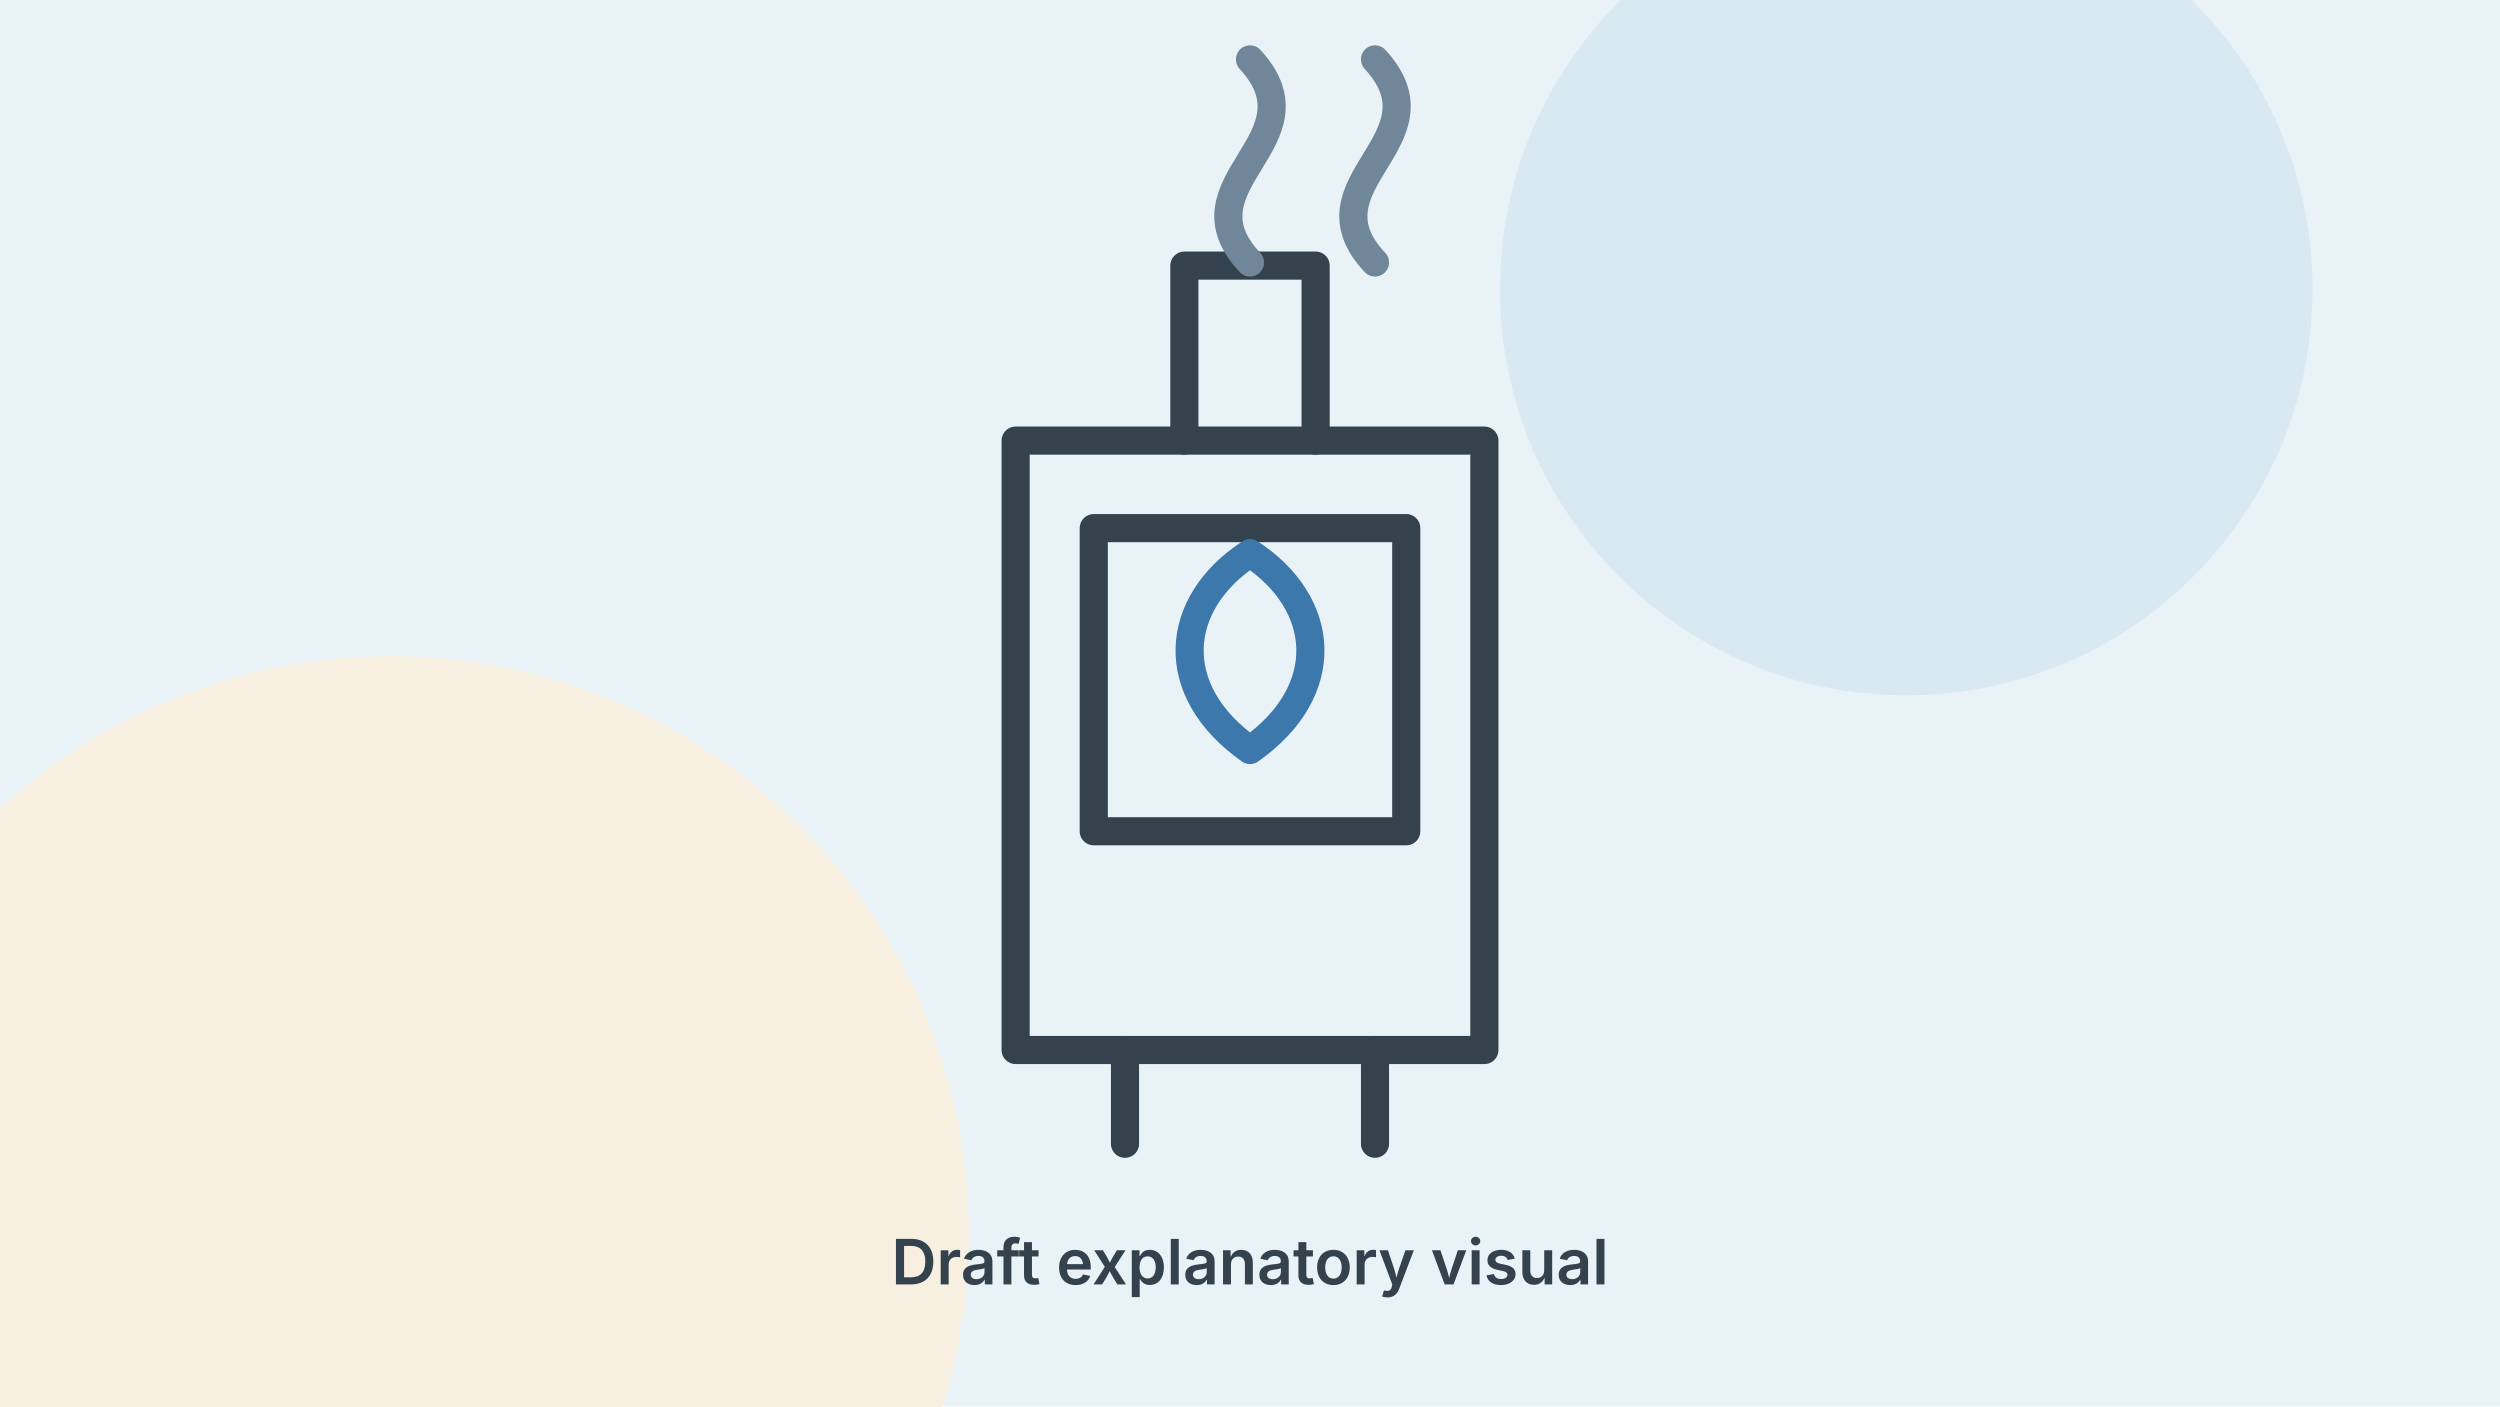
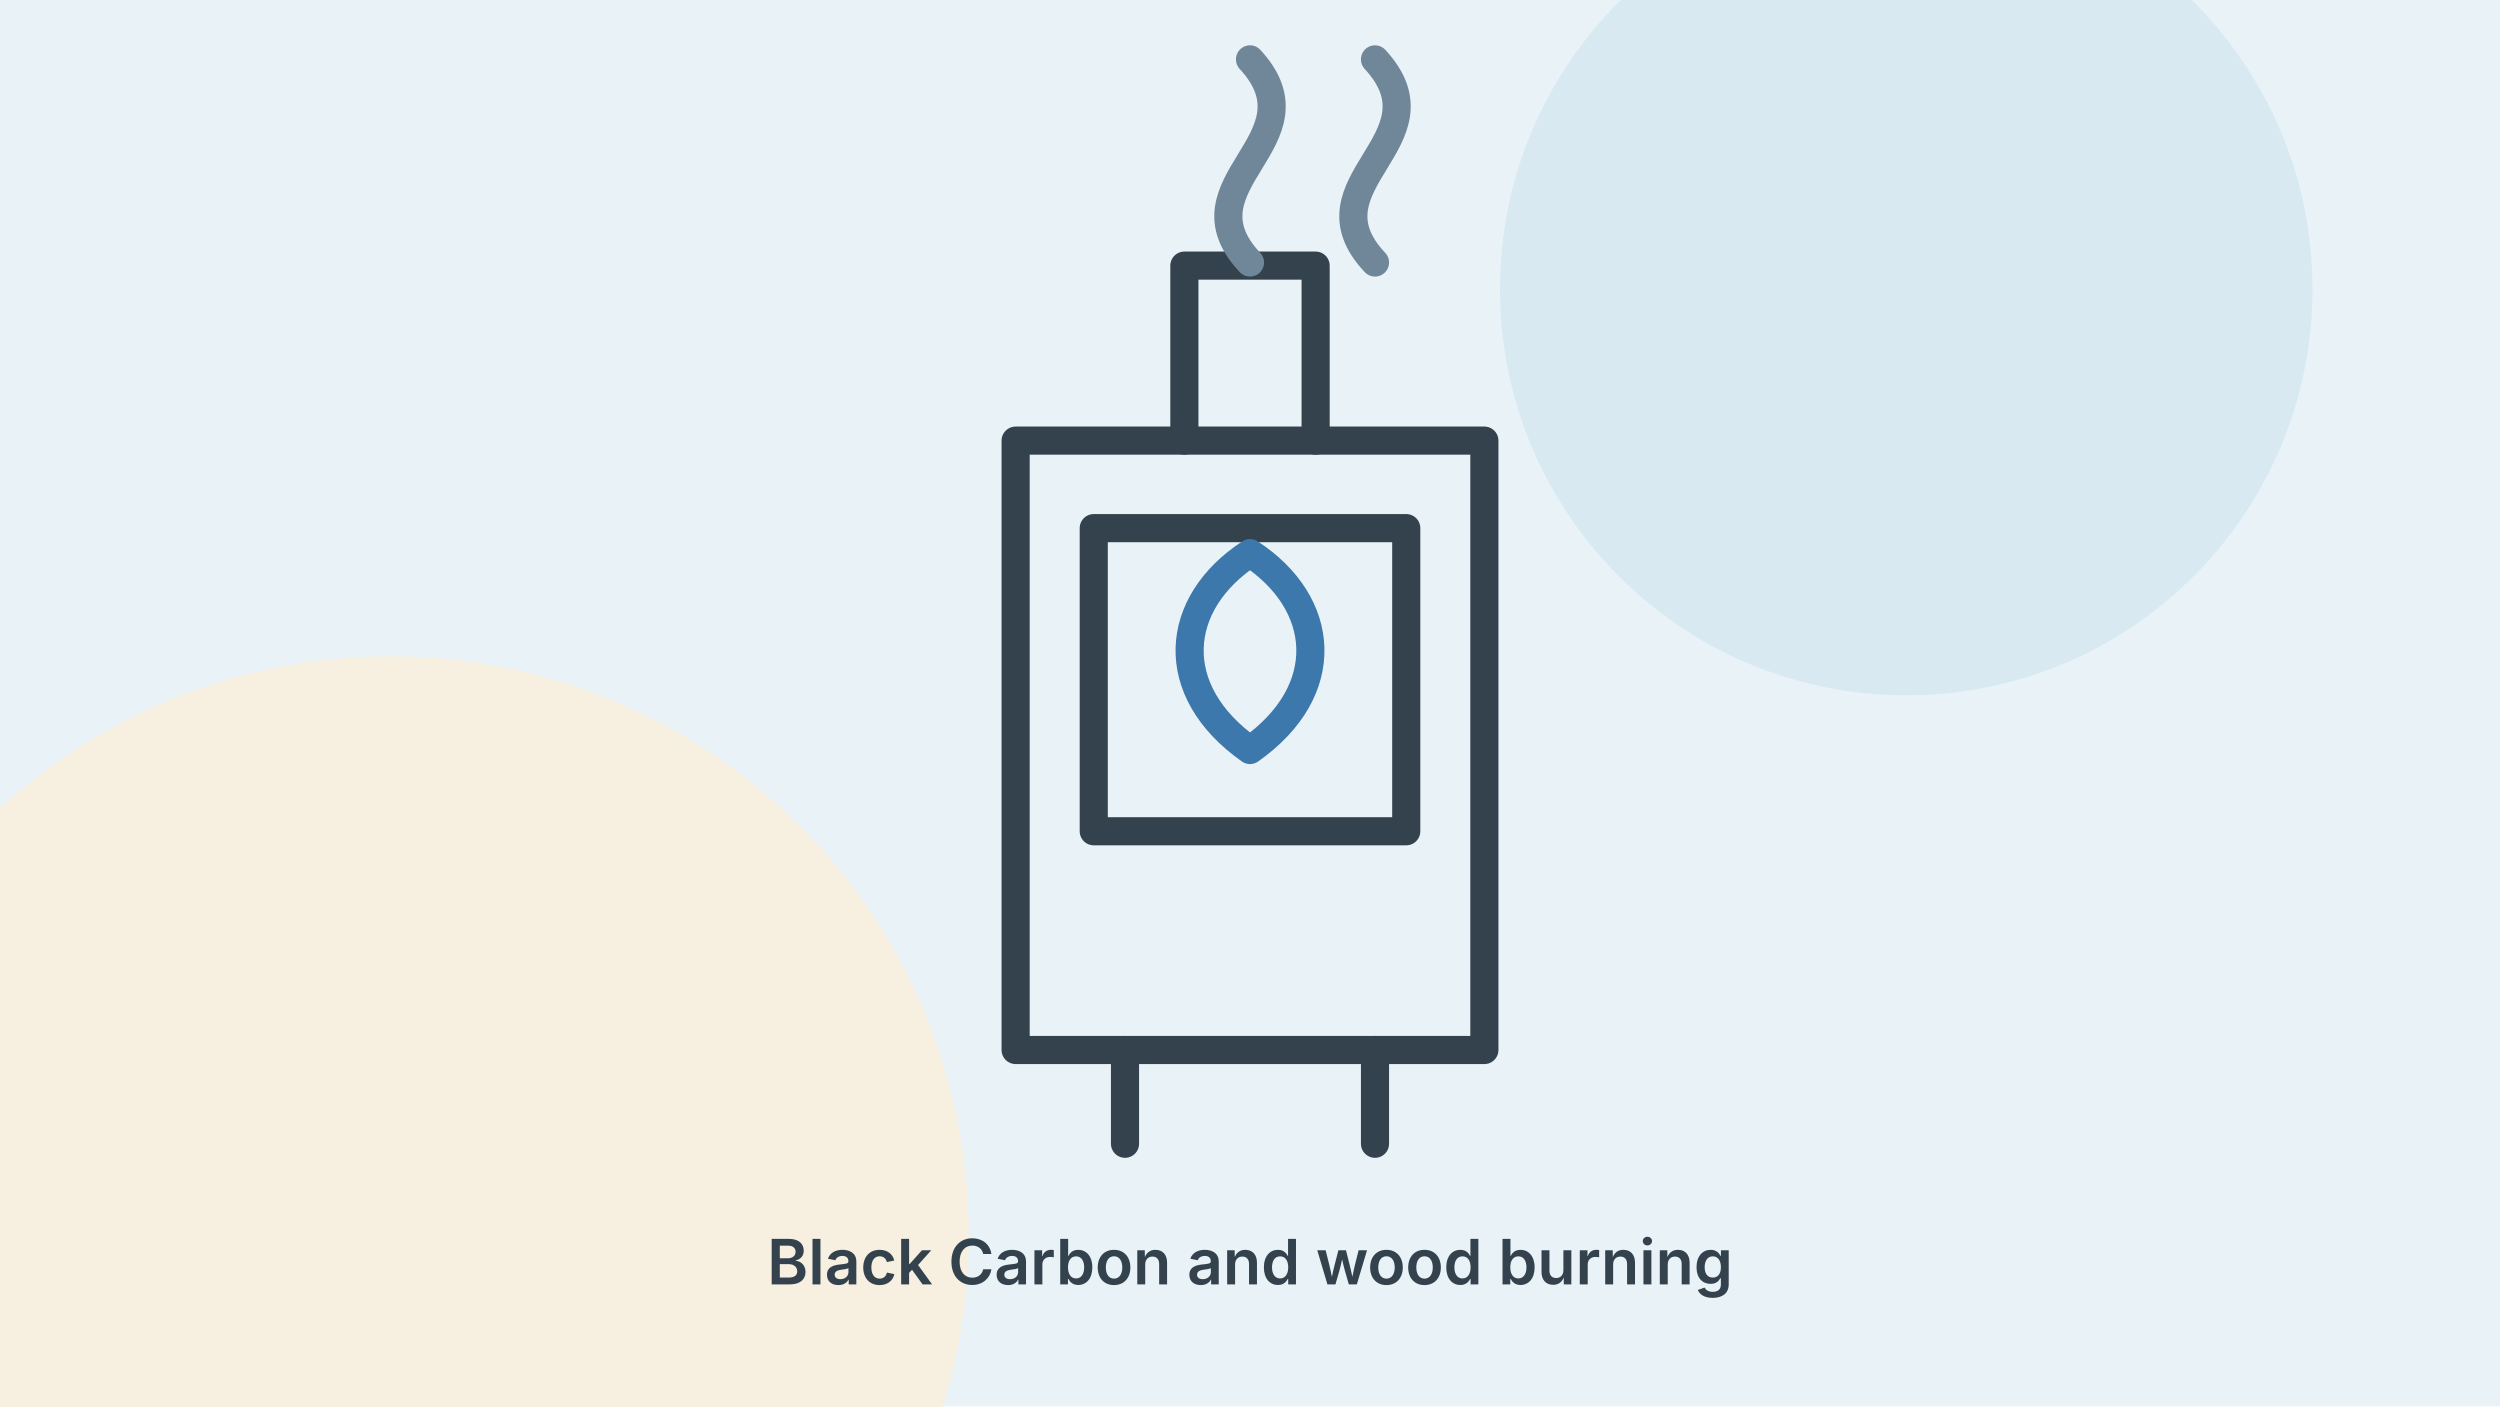
<svg xmlns="http://www.w3.org/2000/svg" viewBox="0 0 1600 900" role="img" aria-labelledby="t d">
  <rect width="1600" height="900" fill="#e9f2f7" />
  <circle cx="1220" cy="185" r="260" fill="#d8e9f2" />
  <circle cx="250" cy="790" r="370" fill="#f7efe0" />
  <g fill="none" stroke="#33424d" stroke-width="18" stroke-linecap="round" stroke-linejoin="round">
    <path d="M650 282h300v390H650z" />
    <path d="M700 338h200v194H700z" />
    <path d="M720 672v60m160-60v60M758 282V170h84v112" />
    <path d="M800 480c-54-38-49-94 0-126 49 32 54 88 0 126Z" stroke="#3C78AC" />
    <path d="M800 168c-48-51 48-78 0-130m80 130c-48-51 48-78 0-130" stroke="#6f8798" />
  </g>
-   <text x="800" y="822" text-anchor="middle" font-family="Inter,Arial,sans-serif" font-size="40" font-weight="600" fill="#33424d">Draft explanatory visual</text>
+   <text x="800" y="822" text-anchor="middle" font-family="Inter,Arial,sans-serif" font-size="40" font-weight="600" fill="#33424d">Black Carbon and wood burning</text>
</svg>
